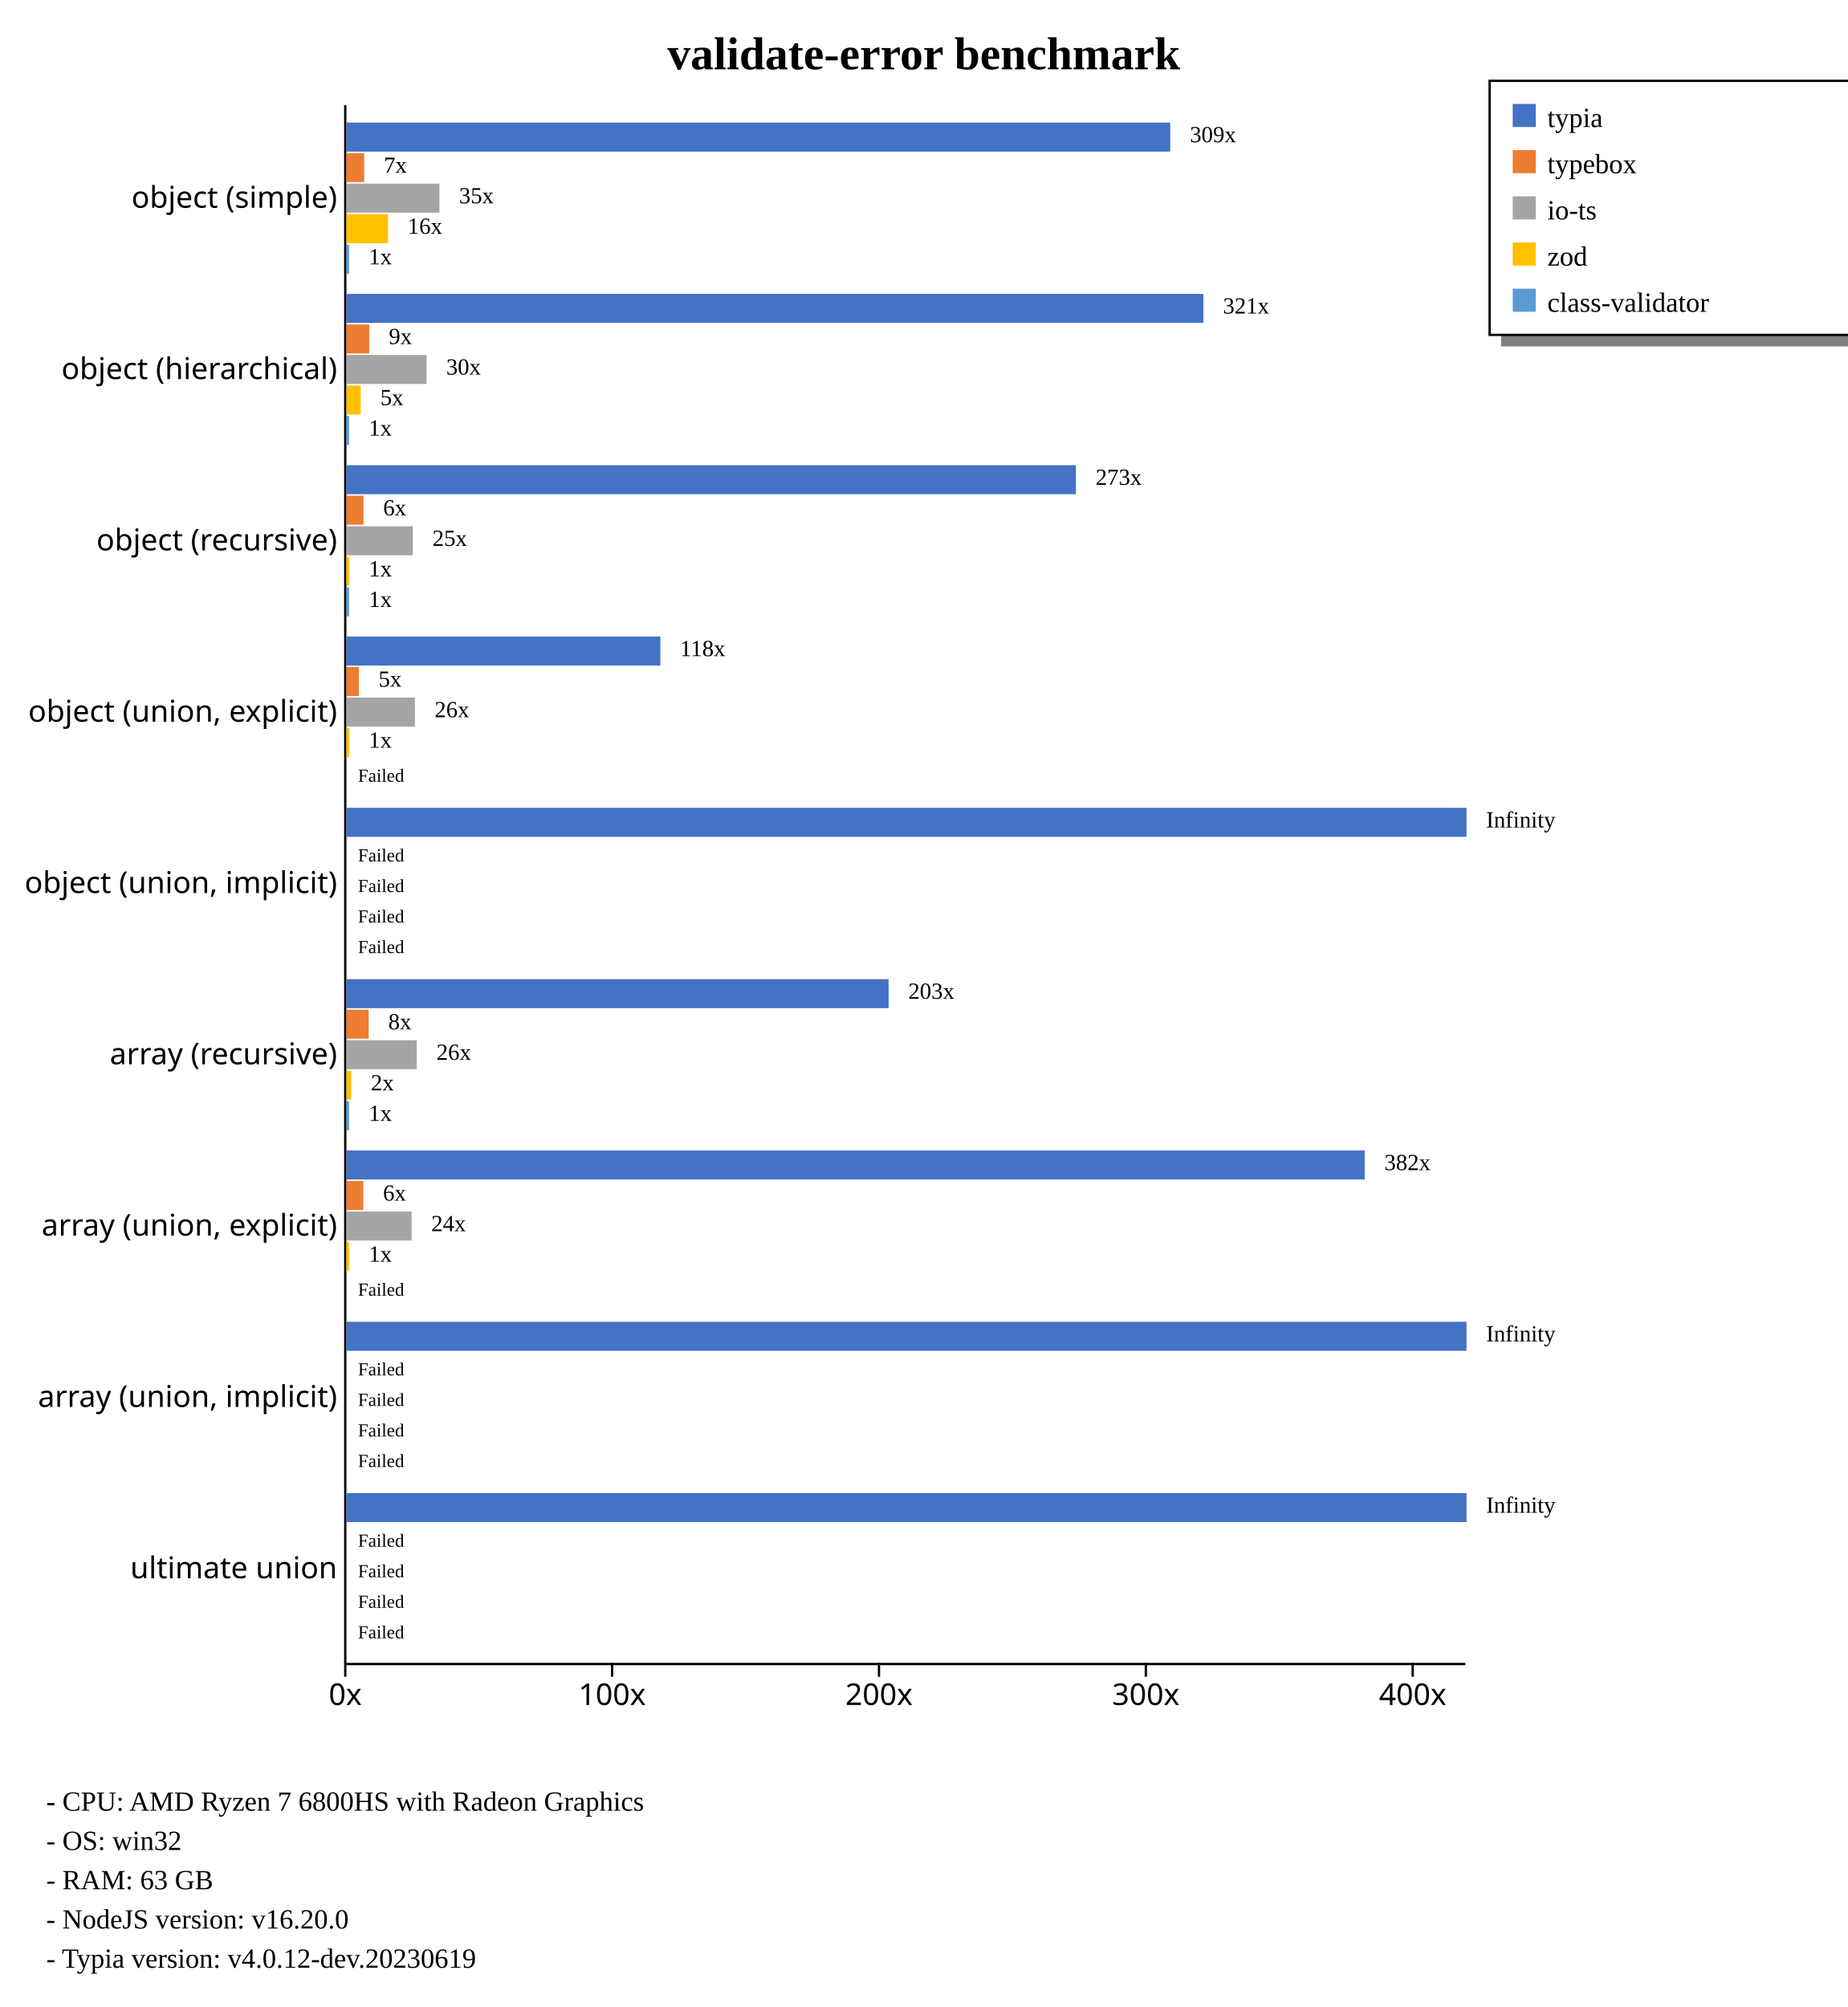
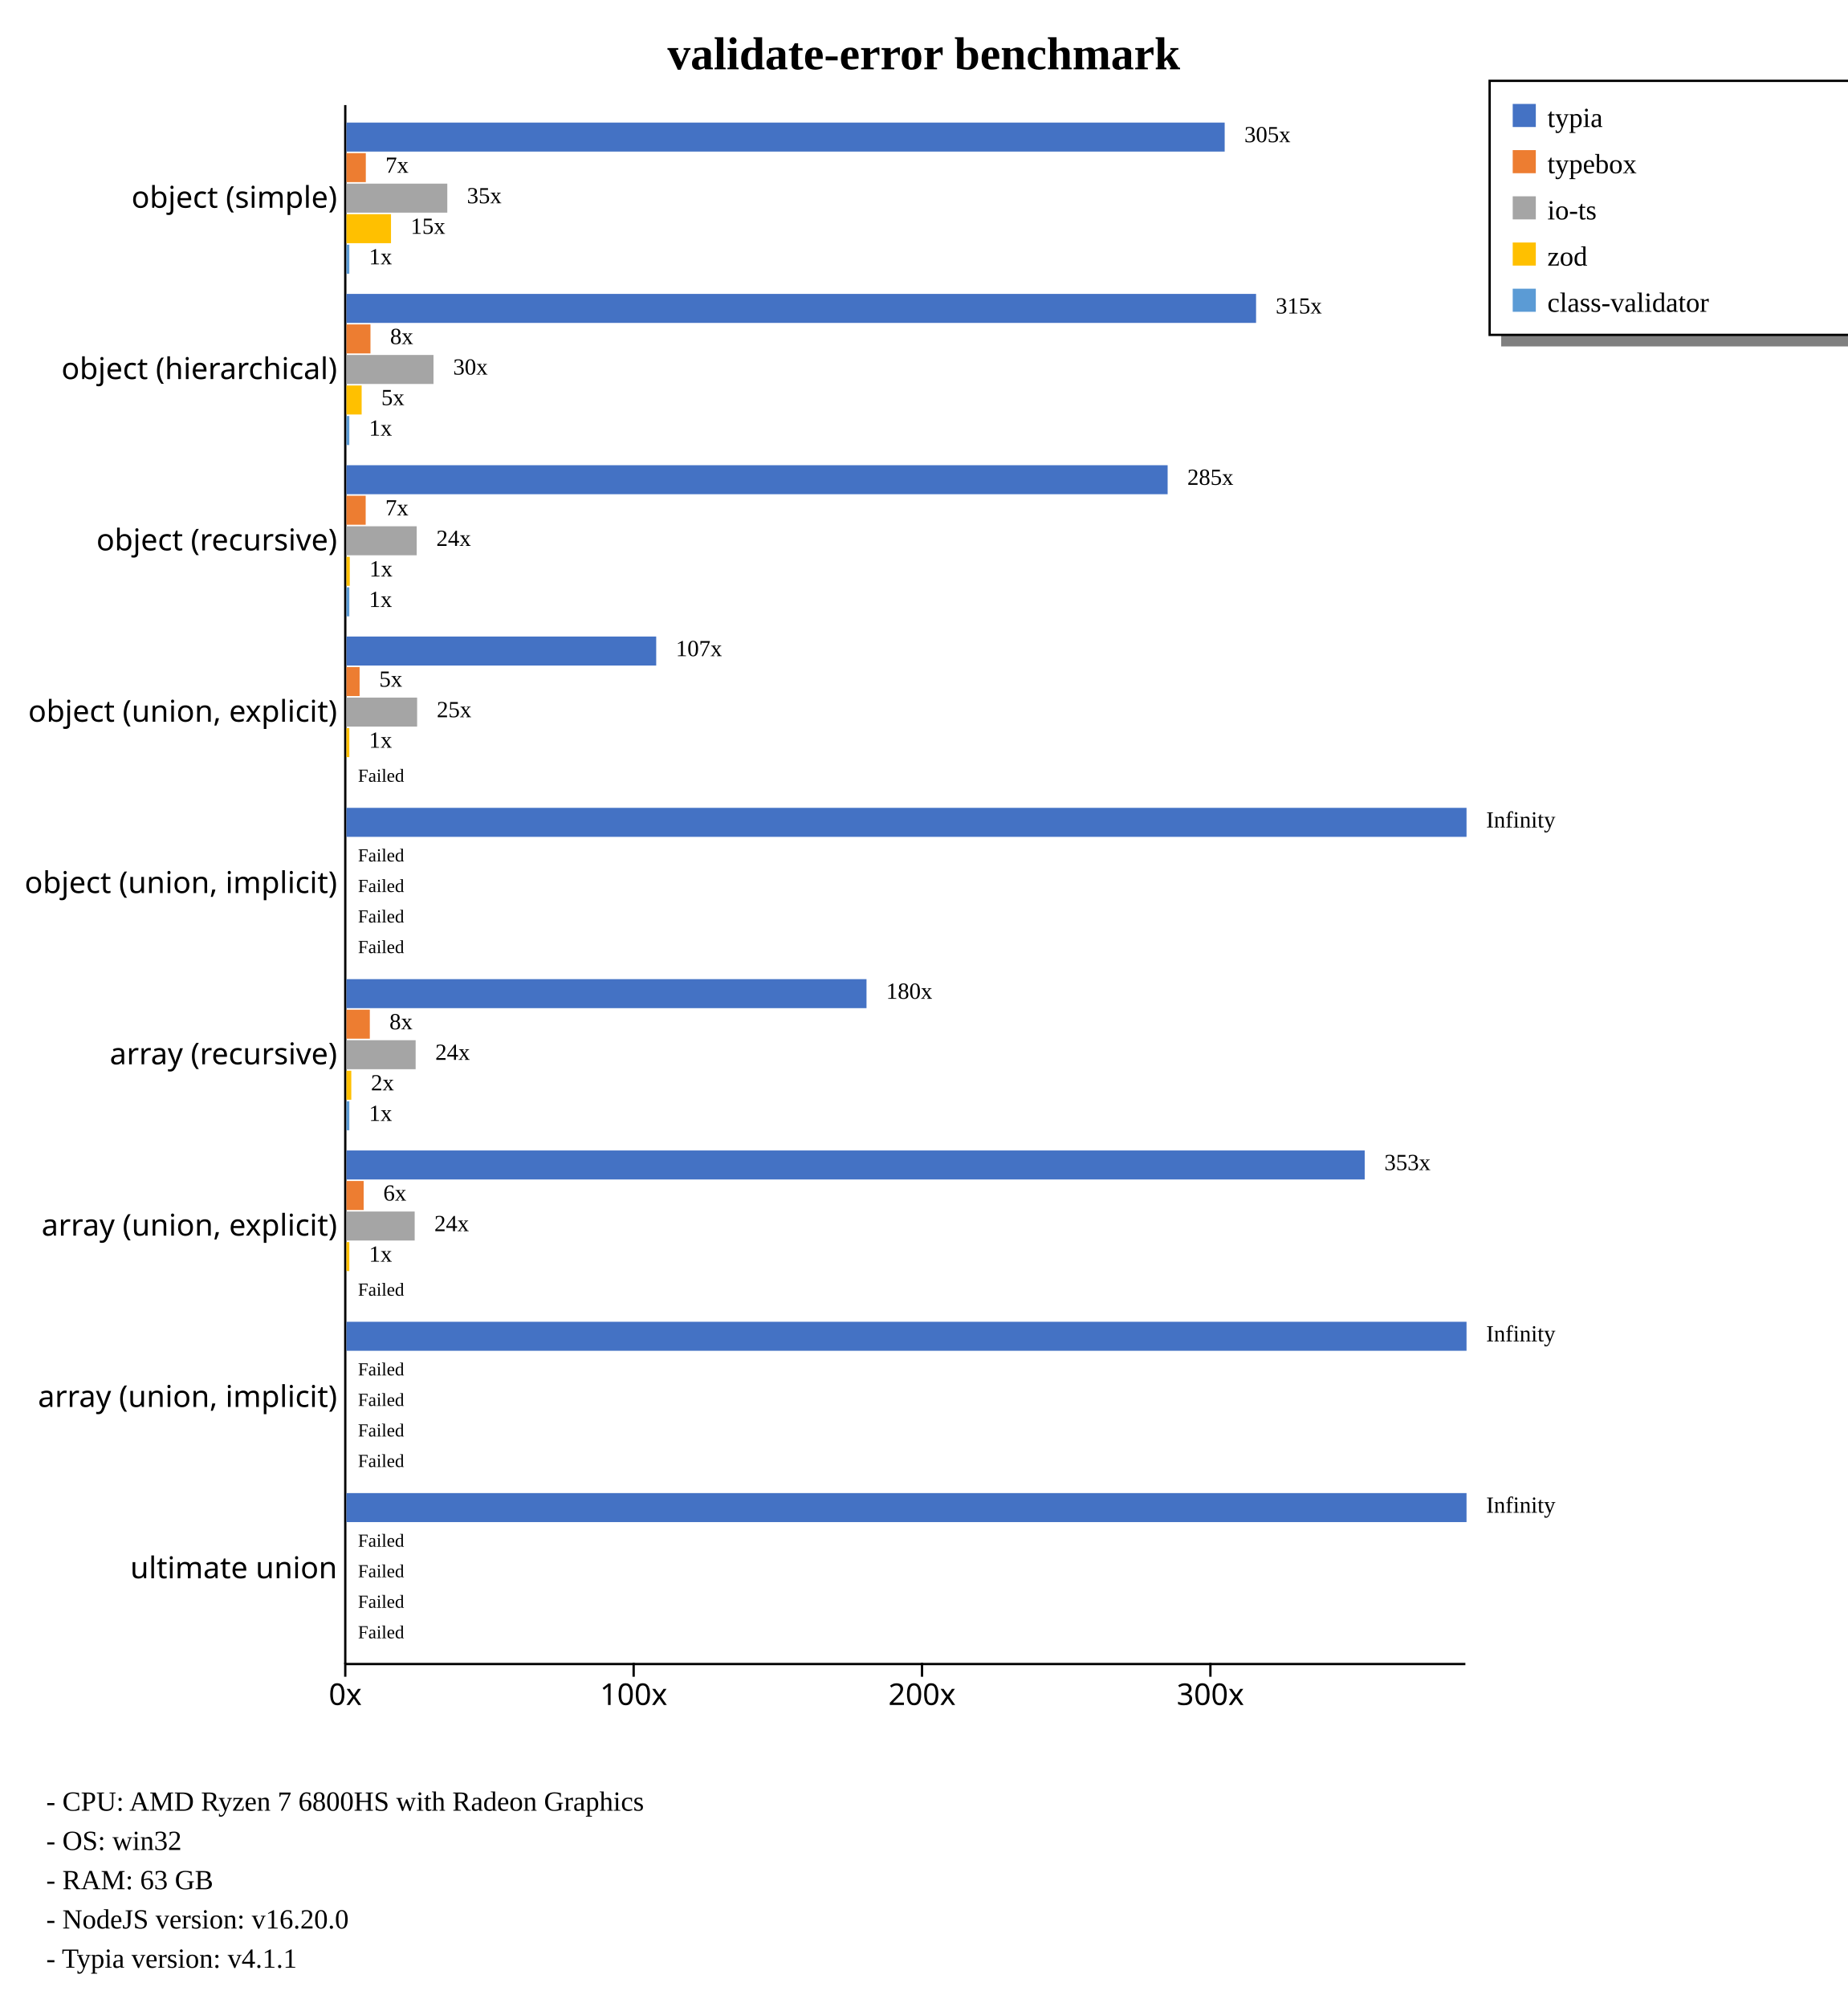
<svg xmlns="http://www.w3.org/2000/svg" width="800" height="869" style="background-color: white;">
  <g class="y axis" transform="translate(149,45)" fill="none" font-size="10" font-family="sans-serif" text-anchor="end" style="font-size: 13px;">
    <path class="domain" stroke="currentColor" d="M0.5,0.5V675.5" />
    <g class="tick" opacity="1" transform="translate(0,40.7967)" style="font-size: 13px;">
      <line stroke="currentColor" x2="0" />
      <text fill="currentColor" x="-3" dy="0.32em">object (simple)    </text>
    </g>
    <g class="tick" opacity="1" transform="translate(0,114.9725)" style="font-size: 13px;">
      <line stroke="currentColor" x2="0" />
      <text fill="currentColor" x="-3" dy="0.32em">object (hierarchical)    </text>
    </g>
    <g class="tick" opacity="1" transform="translate(0,189.1484)" style="font-size: 13px;">
      <line stroke="currentColor" x2="0" />
      <text fill="currentColor" x="-3" dy="0.32em">object (recursive)    </text>
    </g>
    <g class="tick" opacity="1" transform="translate(0,263.3242)" style="font-size: 13px;">
      <line stroke="currentColor" x2="0" />
      <text fill="currentColor" x="-3" dy="0.32em">object (union, explicit)    </text>
    </g>
    <g class="tick" opacity="1" transform="translate(0,337.5)" style="font-size: 13px;">
      <line stroke="currentColor" x2="0" />
      <text fill="currentColor" x="-3" dy="0.32em">object (union, implicit)    </text>
    </g>
    <g class="tick" opacity="1" transform="translate(0,411.6758)" style="font-size: 13px;">
      <line stroke="currentColor" x2="0" />
      <text fill="currentColor" x="-3" dy="0.32em">array (recursive)    </text>
    </g>
    <g class="tick" opacity="1" transform="translate(0,485.8516)" style="font-size: 13px;">
      <line stroke="currentColor" x2="0" />
      <text fill="currentColor" x="-3" dy="0.32em">array (union, explicit)    </text>
    </g>
    <g class="tick" opacity="1" transform="translate(0,560.0275)" style="font-size: 13px;">
      <line stroke="currentColor" x2="0" />
      <text fill="currentColor" x="-3" dy="0.32em">array (union, implicit)    </text>
    </g>
    <g class="tick" opacity="1" transform="translate(0,634.2033)" style="font-size: 13px;">
      <line stroke="currentColor" x2="0" />
      <text fill="currentColor" x="-3" dy="0.32em">ultimate union    </text>
    </g>
  </g>
  <g class="x axis" transform="translate(149,720)" fill="none" font-size="10" font-family="sans-serif" text-anchor="middle" style="font-size: 13px;">
    <path class="domain" stroke="currentColor" d="M0.5,0.5H485.5" />
    <g class="tick" opacity="1" transform="translate(0.5,0)" style="font-size: 13px;">
      <line stroke="currentColor" y2="6" />
      <text fill="currentColor" y="9" dy="0.71em">0x</text>
    </g>
-     <g class="tick" opacity="1" transform="translate(116.0466,0)" style="font-size: 13px;">
+     <g class="tick" opacity="1" transform="translate(125.3666,0)" style="font-size: 13px;">
      <line stroke="currentColor" y2="6" />
      <text fill="currentColor" y="9" dy="0.71em">100x</text>
    </g>
-     <g class="tick" opacity="1" transform="translate(231.5933,0)" style="font-size: 13px;">
+     <g class="tick" opacity="1" transform="translate(250.2333,0)" style="font-size: 13px;">
      <line stroke="currentColor" y2="6" />
      <text fill="currentColor" y="9" dy="0.71em">200x</text>
    </g>
-     <g class="tick" opacity="1" transform="translate(347.1399,0)" style="font-size: 13px;">
+     <g class="tick" opacity="1" transform="translate(375.0999,0)" style="font-size: 13px;">
      <line stroke="currentColor" y2="6" />
      <text fill="currentColor" y="9" dy="0.71em">300x</text>
-     </g>
-     <g class="tick" opacity="1" transform="translate(462.6865,0)" style="font-size: 13px;">
-       <line stroke="currentColor" y2="6" />
-       <text fill="currentColor" y="9" dy="0.71em">400x</text>
    </g>
  </g>
  <text transform="translate(400, 30)" style="text-anchor: middle; font-size: 20px; font-weight: bold;">validate-error benchmark</text>
  <rect x="650" y="145" width="230" height="5" fill="gray" />
  <rect x="645" y="35" width="230" height="110" fill="none" stroke="black" />
  <rect x="655" y="45" width="10" height="10" style="fill: #4472c4;" />
  <text x="670" y="55" style="font-size: 12px;">typia</text>
  <rect x="655" y="65" width="10" height="10" style="fill: #ed7d31;" />
  <text x="670" y="75" style="font-size: 12px;">typebox</text>
  <rect x="655" y="85" width="10" height="10" style="fill: #a5a5a5;" />
  <text x="670" y="95" style="font-size: 12px;">io-ts</text>
  <rect x="655" y="105" width="10" height="10" style="fill: #ffc000;" />
  <text x="670" y="115" style="font-size: 12px;">zod</text>
  <rect x="655" y="125" width="10" height="10" style="fill: #5b9bd5;" />
  <text x="670" y="135" style="font-size: 12px;">class-validator</text>
  <text x="20" y="784" style="font-size: 12px;">  - CPU: AMD Ryzen 7 6800HS with Radeon Graphics</text>
  <text x="20" y="801" style="font-size: 12px;">  - OS: win32</text>
  <text x="20" y="818" style="font-size: 12px;">  - RAM: 63 GB</text>
  <text x="20" y="835" style="font-size: 12px;">  - NodeJS version: v16.20.0</text>
-   <text x="20" y="852" style="font-size: 12px;">  - Typia version: v4.0.12-dev.20230619</text>
+   <text x="20" y="852" style="font-size: 12px;">  - Typia version: v4.1.1</text>
  <g style="font-size: 13px;">
    <g style="font-size: 13px;">
-       <rect x="150" y="53.079" width="356.718" height="12.558" fill="#4472c4" />
-       <rect x="150" y="66.298" width="7.688" height="12.558" fill="#ed7d31" />
-       <rect x="150" y="79.517" width="40.269" height="12.558" fill="#a5a5a5" />
-       <rect x="150" y="92.737" width="17.998" height="12.558" fill="#ffc000" />
-       <rect x="150" y="105.956" width="1.155" height="12.558" fill="#5b9bd5" />
-       <text class="label" x="515.218" y="61.579" font-size="10px">309x</text>
-       <text class="label" x="166.188" y="74.798" font-size="10px">7x</text>
-       <text class="label" x="198.769" y="88.017" font-size="10px">35x</text>
-       <text class="label" x="176.498" y="101.237" font-size="10px">16x</text>
-       <text class="label" x="159.655" y="114.456" font-size="10px">1x</text>
-       <text class="label" x="511.718" y="63.079" font-size="8px" />
-       <text class="label" x="162.688" y="76.298" font-size="8px" />
-       <text class="label" x="195.269" y="89.517" font-size="8px" />
-       <text class="label" x="172.998" y="102.737" font-size="8px" />
-       <text class="label" x="156.155" y="115.956" font-size="8px" />
-     </g>
-     <g style="font-size: 13px;">
-       <rect x="150" y="127.254" width="371.047" height="12.558" fill="#4472c4" />
-       <rect x="150" y="140.474" width="9.873" height="12.558" fill="#ed7d31" />
-       <rect x="150" y="153.693" width="34.708" height="12.558" fill="#a5a5a5" />
-       <rect x="150" y="166.913" width="6.188" height="12.558" fill="#ffc000" />
-       <rect x="150" y="180.132" width="1.155" height="12.558" fill="#5b9bd5" />
-       <text class="label" x="529.547" y="135.754" font-size="10px">321x</text>
-       <text class="label" x="168.373" y="148.974" font-size="10px">9x</text>
-       <text class="label" x="193.208" y="162.193" font-size="10px">30x</text>
-       <text class="label" x="164.688" y="175.413" font-size="10px">5x</text>
-       <text class="label" x="159.655" y="188.632" font-size="10px">1x</text>
-       <text class="label" x="526.047" y="137.254" font-size="8px" />
-       <text class="label" x="164.873" y="150.474" font-size="8px" />
-       <text class="label" x="189.708" y="163.693" font-size="8px" />
-       <text class="label" x="161.188" y="176.913" font-size="8px" />
-       <text class="label" x="156.155" y="190.132" font-size="8px" />
-     </g>
-     <g style="font-size: 13px;">
-       <rect x="150" y="201.43" width="315.867" height="12.558" fill="#4472c4" />
-       <rect x="150" y="214.65" width="7.401" height="12.558" fill="#ed7d31" />
-       <rect x="150" y="227.869" width="28.746" height="12.558" fill="#a5a5a5" />
-       <rect x="150" y="241.089" width="1.17" height="12.558" fill="#ffc000" />
-       <rect x="150" y="254.308" width="1.155" height="12.558" fill="#5b9bd5" />
-       <text class="label" x="474.367" y="209.93" font-size="10px">273x</text>
-       <text class="label" x="165.901" y="223.15" font-size="10px">6x</text>
-       <text class="label" x="187.246" y="236.369" font-size="10px">25x</text>
-       <text class="label" x="159.67" y="249.589" font-size="10px">1x</text>
-       <text class="label" x="159.655" y="262.808" font-size="10px">1x</text>
-       <text class="label" x="470.867" y="211.43" font-size="8px" />
-       <text class="label" x="162.401" y="224.65" font-size="8px" />
-       <text class="label" x="183.746" y="237.869" font-size="8px" />
-       <text class="label" x="156.17" y="251.089" font-size="8px" />
-       <text class="label" x="156.155" y="264.308" font-size="8px" />
-     </g>
-     <g style="font-size: 13px;">
-       <rect x="150" y="275.606" width="135.926" height="12.558" fill="#4472c4" />
-       <rect x="150" y="288.825" width="5.381" height="12.558" fill="#ed7d31" />
-       <rect x="150" y="302.045" width="29.66" height="12.558" fill="#a5a5a5" />
-       <rect x="150" y="315.264" width="1.155" height="12.558" fill="#ffc000" />
+       <rect x="150" y="53.079" width="380.281" height="12.558" fill="#4472c4" />
+       <rect x="150" y="66.298" width="8.394" height="12.558" fill="#ed7d31" />
+       <rect x="150" y="79.517" width="43.678" height="12.558" fill="#a5a5a5" />
+       <rect x="150" y="92.737" width="19.303" height="12.558" fill="#ffc000" />
+       <rect x="150" y="105.956" width="1.249" height="12.558" fill="#5b9bd5" />
+       <text class="label" x="538.781" y="61.579" font-size="10px">305x</text>
+       <text class="label" x="166.894" y="74.798" font-size="10px">7x</text>
+       <text class="label" x="202.178" y="88.017" font-size="10px">35x</text>
+       <text class="label" x="177.803" y="101.237" font-size="10px">15x</text>
+       <text class="label" x="159.749" y="114.456" font-size="10px">1x</text>
+       <text class="label" x="535.281" y="63.079" font-size="8px" />
+       <text class="label" x="163.394" y="76.298" font-size="8px" />
+       <text class="label" x="198.678" y="89.517" font-size="8px" />
+       <text class="label" x="174.303" y="102.737" font-size="8px" />
+       <text class="label" x="156.249" y="115.956" font-size="8px" />
+     </g>
+     <g style="font-size: 13px;">
+       <rect x="150" y="127.254" width="393.874" height="12.558" fill="#4472c4" />
+       <rect x="150" y="140.474" width="10.414" height="12.558" fill="#ed7d31" />
+       <rect x="150" y="153.693" width="37.699" height="12.558" fill="#a5a5a5" />
+       <rect x="150" y="166.913" width="6.593" height="12.558" fill="#ffc000" />
+       <rect x="150" y="180.132" width="1.249" height="12.558" fill="#5b9bd5" />
+       <text class="label" x="552.374" y="135.754" font-size="10px">315x</text>
+       <text class="label" x="168.914" y="148.974" font-size="10px">8x</text>
+       <text class="label" x="196.199" y="162.193" font-size="10px">30x</text>
+       <text class="label" x="165.093" y="175.413" font-size="10px">5x</text>
+       <text class="label" x="159.749" y="188.632" font-size="10px">1x</text>
+       <text class="label" x="548.874" y="137.254" font-size="8px" />
+       <text class="label" x="165.414" y="150.474" font-size="8px" />
+       <text class="label" x="192.699" y="163.693" font-size="8px" />
+       <text class="label" x="161.593" y="176.913" font-size="8px" />
+       <text class="label" x="156.249" y="190.132" font-size="8px" />
+     </g>
+     <g style="font-size: 13px;">
+       <rect x="150" y="201.43" width="355.583" height="12.558" fill="#4472c4" />
+       <rect x="150" y="214.65" width="8.339" height="12.558" fill="#ed7d31" />
+       <rect x="150" y="227.869" width="30.426" height="12.558" fill="#a5a5a5" />
+       <rect x="150" y="241.089" width="1.446" height="12.558" fill="#ffc000" />
+       <rect x="150" y="254.308" width="1.249" height="12.558" fill="#5b9bd5" />
+       <text class="label" x="514.083" y="209.93" font-size="10px">285x</text>
+       <text class="label" x="166.839" y="223.15" font-size="10px">7x</text>
+       <text class="label" x="188.926" y="236.369" font-size="10px">24x</text>
+       <text class="label" x="159.946" y="249.589" font-size="10px">1x</text>
+       <text class="label" x="159.749" y="262.808" font-size="10px">1x</text>
+       <text class="label" x="510.583" y="211.43" font-size="8px" />
+       <text class="label" x="163.339" y="224.65" font-size="8px" />
+       <text class="label" x="185.426" y="237.869" font-size="8px" />
+       <text class="label" x="156.446" y="251.089" font-size="8px" />
+       <text class="label" x="156.249" y="264.308" font-size="8px" />
+     </g>
+     <g style="font-size: 13px;">
+       <rect x="150" y="275.606" width="134.133" height="12.558" fill="#4472c4" />
+       <rect x="150" y="288.825" width="5.707" height="12.558" fill="#ed7d31" />
+       <rect x="150" y="302.045" width="30.614" height="12.558" fill="#a5a5a5" />
+       <rect x="150" y="315.264" width="1.249" height="12.558" fill="#ffc000" />
      <rect x="150" y="328.484" width="0" height="12.558" fill="#5b9bd5" />
-       <text class="label" x="294.426" y="284.106" font-size="10px">118x</text>
-       <text class="label" x="163.881" y="297.325" font-size="10px">5x</text>
-       <text class="label" x="188.16" y="310.545" font-size="10px">26x</text>
-       <text class="label" x="159.655" y="323.764" font-size="10px">1x</text>
+       <text class="label" x="292.633" y="284.106" font-size="10px">107x</text>
+       <text class="label" x="164.207" y="297.325" font-size="10px">5x</text>
+       <text class="label" x="189.114" y="310.545" font-size="10px">25x</text>
+       <text class="label" x="159.749" y="323.764" font-size="10px">1x</text>
      <text class="label" x="158.5" y="336.984" font-size="10px" />
-       <text class="label" x="290.926" y="285.606" font-size="8px" />
-       <text class="label" x="160.381" y="298.825" font-size="8px" />
-       <text class="label" x="184.66" y="312.045" font-size="8px" />
-       <text class="label" x="156.155" y="325.264" font-size="8px" />
+       <text class="label" x="289.133" y="285.606" font-size="8px" />
+       <text class="label" x="160.707" y="298.825" font-size="8px" />
+       <text class="label" x="185.614" y="312.045" font-size="8px" />
+       <text class="label" x="156.249" y="325.264" font-size="8px" />
      <text class="label" x="155" y="338.484" font-size="8px">Failed</text>
    </g>
    <g style="font-size: 13px;">
      <rect x="150" y="349.782" width="485" height="12.558" fill="#4472c4" />
      <rect x="150" y="363.001" width="0" height="12.558" fill="#ed7d31" />
      <rect x="150" y="376.221" width="0" height="12.558" fill="#a5a5a5" />
      <rect x="150" y="389.44" width="0" height="12.558" fill="#ffc000" />
      <rect x="150" y="402.66" width="0" height="12.558" fill="#5b9bd5" />
      <text class="label" x="643.5" y="358.282" font-size="10px">Infinity</text>
      <text class="label" x="158.5" y="371.501" font-size="10px" />
      <text class="label" x="158.5" y="384.721" font-size="10px" />
      <text class="label" x="158.5" y="397.94" font-size="10px" />
      <text class="label" x="158.5" y="411.16" font-size="10px" />
      <text class="label" x="640" y="359.782" font-size="8px" />
      <text class="label" x="155" y="373.001" font-size="8px">Failed</text>
      <text class="label" x="155" y="386.221" font-size="8px">Failed</text>
      <text class="label" x="155" y="399.44" font-size="8px">Failed</text>
      <text class="label" x="155" y="412.66" font-size="8px">Failed</text>
    </g>
    <g style="font-size: 13px;">
-       <rect x="150" y="423.958" width="234.757" height="12.558" fill="#4472c4" />
-       <rect x="150" y="437.177" width="9.631" height="12.558" fill="#ed7d31" />
-       <rect x="150" y="450.397" width="30.481" height="12.558" fill="#a5a5a5" />
-       <rect x="150" y="463.616" width="2.058" height="12.558" fill="#ffc000" />
-       <rect x="150" y="476.835" width="1.155" height="12.558" fill="#5b9bd5" />
-       <text class="label" x="393.257" y="432.458" font-size="10px">203x</text>
-       <text class="label" x="168.131" y="445.677" font-size="10px">8x</text>
-       <text class="label" x="188.981" y="458.897" font-size="10px">26x</text>
-       <text class="label" x="160.558" y="472.116" font-size="10px">2x</text>
-       <text class="label" x="159.655" y="485.335" font-size="10px">1x</text>
-       <text class="label" x="389.757" y="433.958" font-size="8px" />
-       <text class="label" x="164.631" y="447.177" font-size="8px" />
-       <text class="label" x="185.481" y="460.397" font-size="8px" />
-       <text class="label" x="157.058" y="473.616" font-size="8px" />
-       <text class="label" x="156.155" y="486.835" font-size="8px" />
+       <rect x="150" y="423.958" width="225.196" height="12.558" fill="#4472c4" />
+       <rect x="150" y="437.177" width="10.13" height="12.558" fill="#ed7d31" />
+       <rect x="150" y="450.397" width="29.971" height="12.558" fill="#a5a5a5" />
+       <rect x="150" y="463.616" width="2.109" height="12.558" fill="#ffc000" />
+       <rect x="150" y="476.835" width="1.249" height="12.558" fill="#5b9bd5" />
+       <text class="label" x="383.696" y="432.458" font-size="10px">180x</text>
+       <text class="label" x="168.63" y="445.677" font-size="10px">8x</text>
+       <text class="label" x="188.471" y="458.897" font-size="10px">24x</text>
+       <text class="label" x="160.609" y="472.116" font-size="10px">2x</text>
+       <text class="label" x="159.749" y="485.335" font-size="10px">1x</text>
+       <text class="label" x="380.196" y="433.958" font-size="8px" />
+       <text class="label" x="165.13" y="447.177" font-size="8px" />
+       <text class="label" x="184.971" y="460.397" font-size="8px" />
+       <text class="label" x="157.109" y="473.616" font-size="8px" />
+       <text class="label" x="156.249" y="486.835" font-size="8px" />
    </g>
    <g style="font-size: 13px;">
      <rect x="150" y="498.134" width="440.909" height="12.558" fill="#4472c4" />
-       <rect x="150" y="511.353" width="7.339" height="12.558" fill="#ed7d31" />
-       <rect x="150" y="524.572" width="28.22" height="12.558" fill="#a5a5a5" />
-       <rect x="150" y="537.792" width="1.155" height="12.558" fill="#ffc000" />
+       <rect x="150" y="511.353" width="7.463" height="12.558" fill="#ed7d31" />
+       <rect x="150" y="524.572" width="29.554" height="12.558" fill="#a5a5a5" />
+       <rect x="150" y="537.792" width="1.249" height="12.558" fill="#ffc000" />
      <rect x="150" y="551.011" width="0" height="12.558" fill="#5b9bd5" />
-       <text class="label" x="599.409" y="506.634" font-size="10px">382x</text>
-       <text class="label" x="165.839" y="519.853" font-size="10px">6x</text>
-       <text class="label" x="186.72" y="533.072" font-size="10px">24x</text>
-       <text class="label" x="159.655" y="546.292" font-size="10px">1x</text>
+       <text class="label" x="599.409" y="506.634" font-size="10px">353x</text>
+       <text class="label" x="165.963" y="519.853" font-size="10px">6x</text>
+       <text class="label" x="188.054" y="533.072" font-size="10px">24x</text>
+       <text class="label" x="159.749" y="546.292" font-size="10px">1x</text>
      <text class="label" x="158.5" y="559.511" font-size="10px" />
      <text class="label" x="595.909" y="508.134" font-size="8px" />
-       <text class="label" x="162.339" y="521.353" font-size="8px" />
-       <text class="label" x="183.22" y="534.572" font-size="8px" />
-       <text class="label" x="156.155" y="547.792" font-size="8px" />
+       <text class="label" x="162.463" y="521.353" font-size="8px" />
+       <text class="label" x="184.554" y="534.572" font-size="8px" />
+       <text class="label" x="156.249" y="547.792" font-size="8px" />
      <text class="label" x="155" y="561.011" font-size="8px">Failed</text>
    </g>
    <g style="font-size: 13px;">
      <rect x="150" y="572.309" width="485" height="12.558" fill="#4472c4" />
      <rect x="150" y="585.529" width="0" height="12.558" fill="#ed7d31" />
      <rect x="150" y="598.748" width="0" height="12.558" fill="#a5a5a5" />
      <rect x="150" y="611.968" width="0" height="12.558" fill="#ffc000" />
      <rect x="150" y="625.187" width="0" height="12.558" fill="#5b9bd5" />
      <text class="label" x="643.5" y="580.809" font-size="10px">Infinity</text>
      <text class="label" x="158.5" y="594.029" font-size="10px" />
      <text class="label" x="158.5" y="607.248" font-size="10px" />
      <text class="label" x="158.5" y="620.468" font-size="10px" />
      <text class="label" x="158.5" y="633.687" font-size="10px" />
      <text class="label" x="640" y="582.309" font-size="8px" />
      <text class="label" x="155" y="595.529" font-size="8px">Failed</text>
      <text class="label" x="155" y="608.748" font-size="8px">Failed</text>
      <text class="label" x="155" y="621.968" font-size="8px">Failed</text>
      <text class="label" x="155" y="635.187" font-size="8px">Failed</text>
    </g>
    <g style="font-size: 13px;">
      <rect x="150" y="646.485" width="485" height="12.558" fill="#4472c4" />
      <rect x="150" y="659.705" width="0" height="12.558" fill="#ed7d31" />
      <rect x="150" y="672.924" width="0" height="12.558" fill="#a5a5a5" />
      <rect x="150" y="686.144" width="0" height="12.558" fill="#ffc000" />
      <rect x="150" y="699.363" width="0" height="12.558" fill="#5b9bd5" />
      <text class="label" x="643.5" y="654.985" font-size="10px">Infinity</text>
      <text class="label" x="158.5" y="668.205" font-size="10px" />
      <text class="label" x="158.5" y="681.424" font-size="10px" />
      <text class="label" x="158.5" y="694.644" font-size="10px" />
      <text class="label" x="158.5" y="707.863" font-size="10px" />
      <text class="label" x="640" y="656.485" font-size="8px" />
      <text class="label" x="155" y="669.705" font-size="8px">Failed</text>
      <text class="label" x="155" y="682.924" font-size="8px">Failed</text>
      <text class="label" x="155" y="696.144" font-size="8px">Failed</text>
      <text class="label" x="155" y="709.363" font-size="8px">Failed</text>
    </g>
  </g>
</svg>
